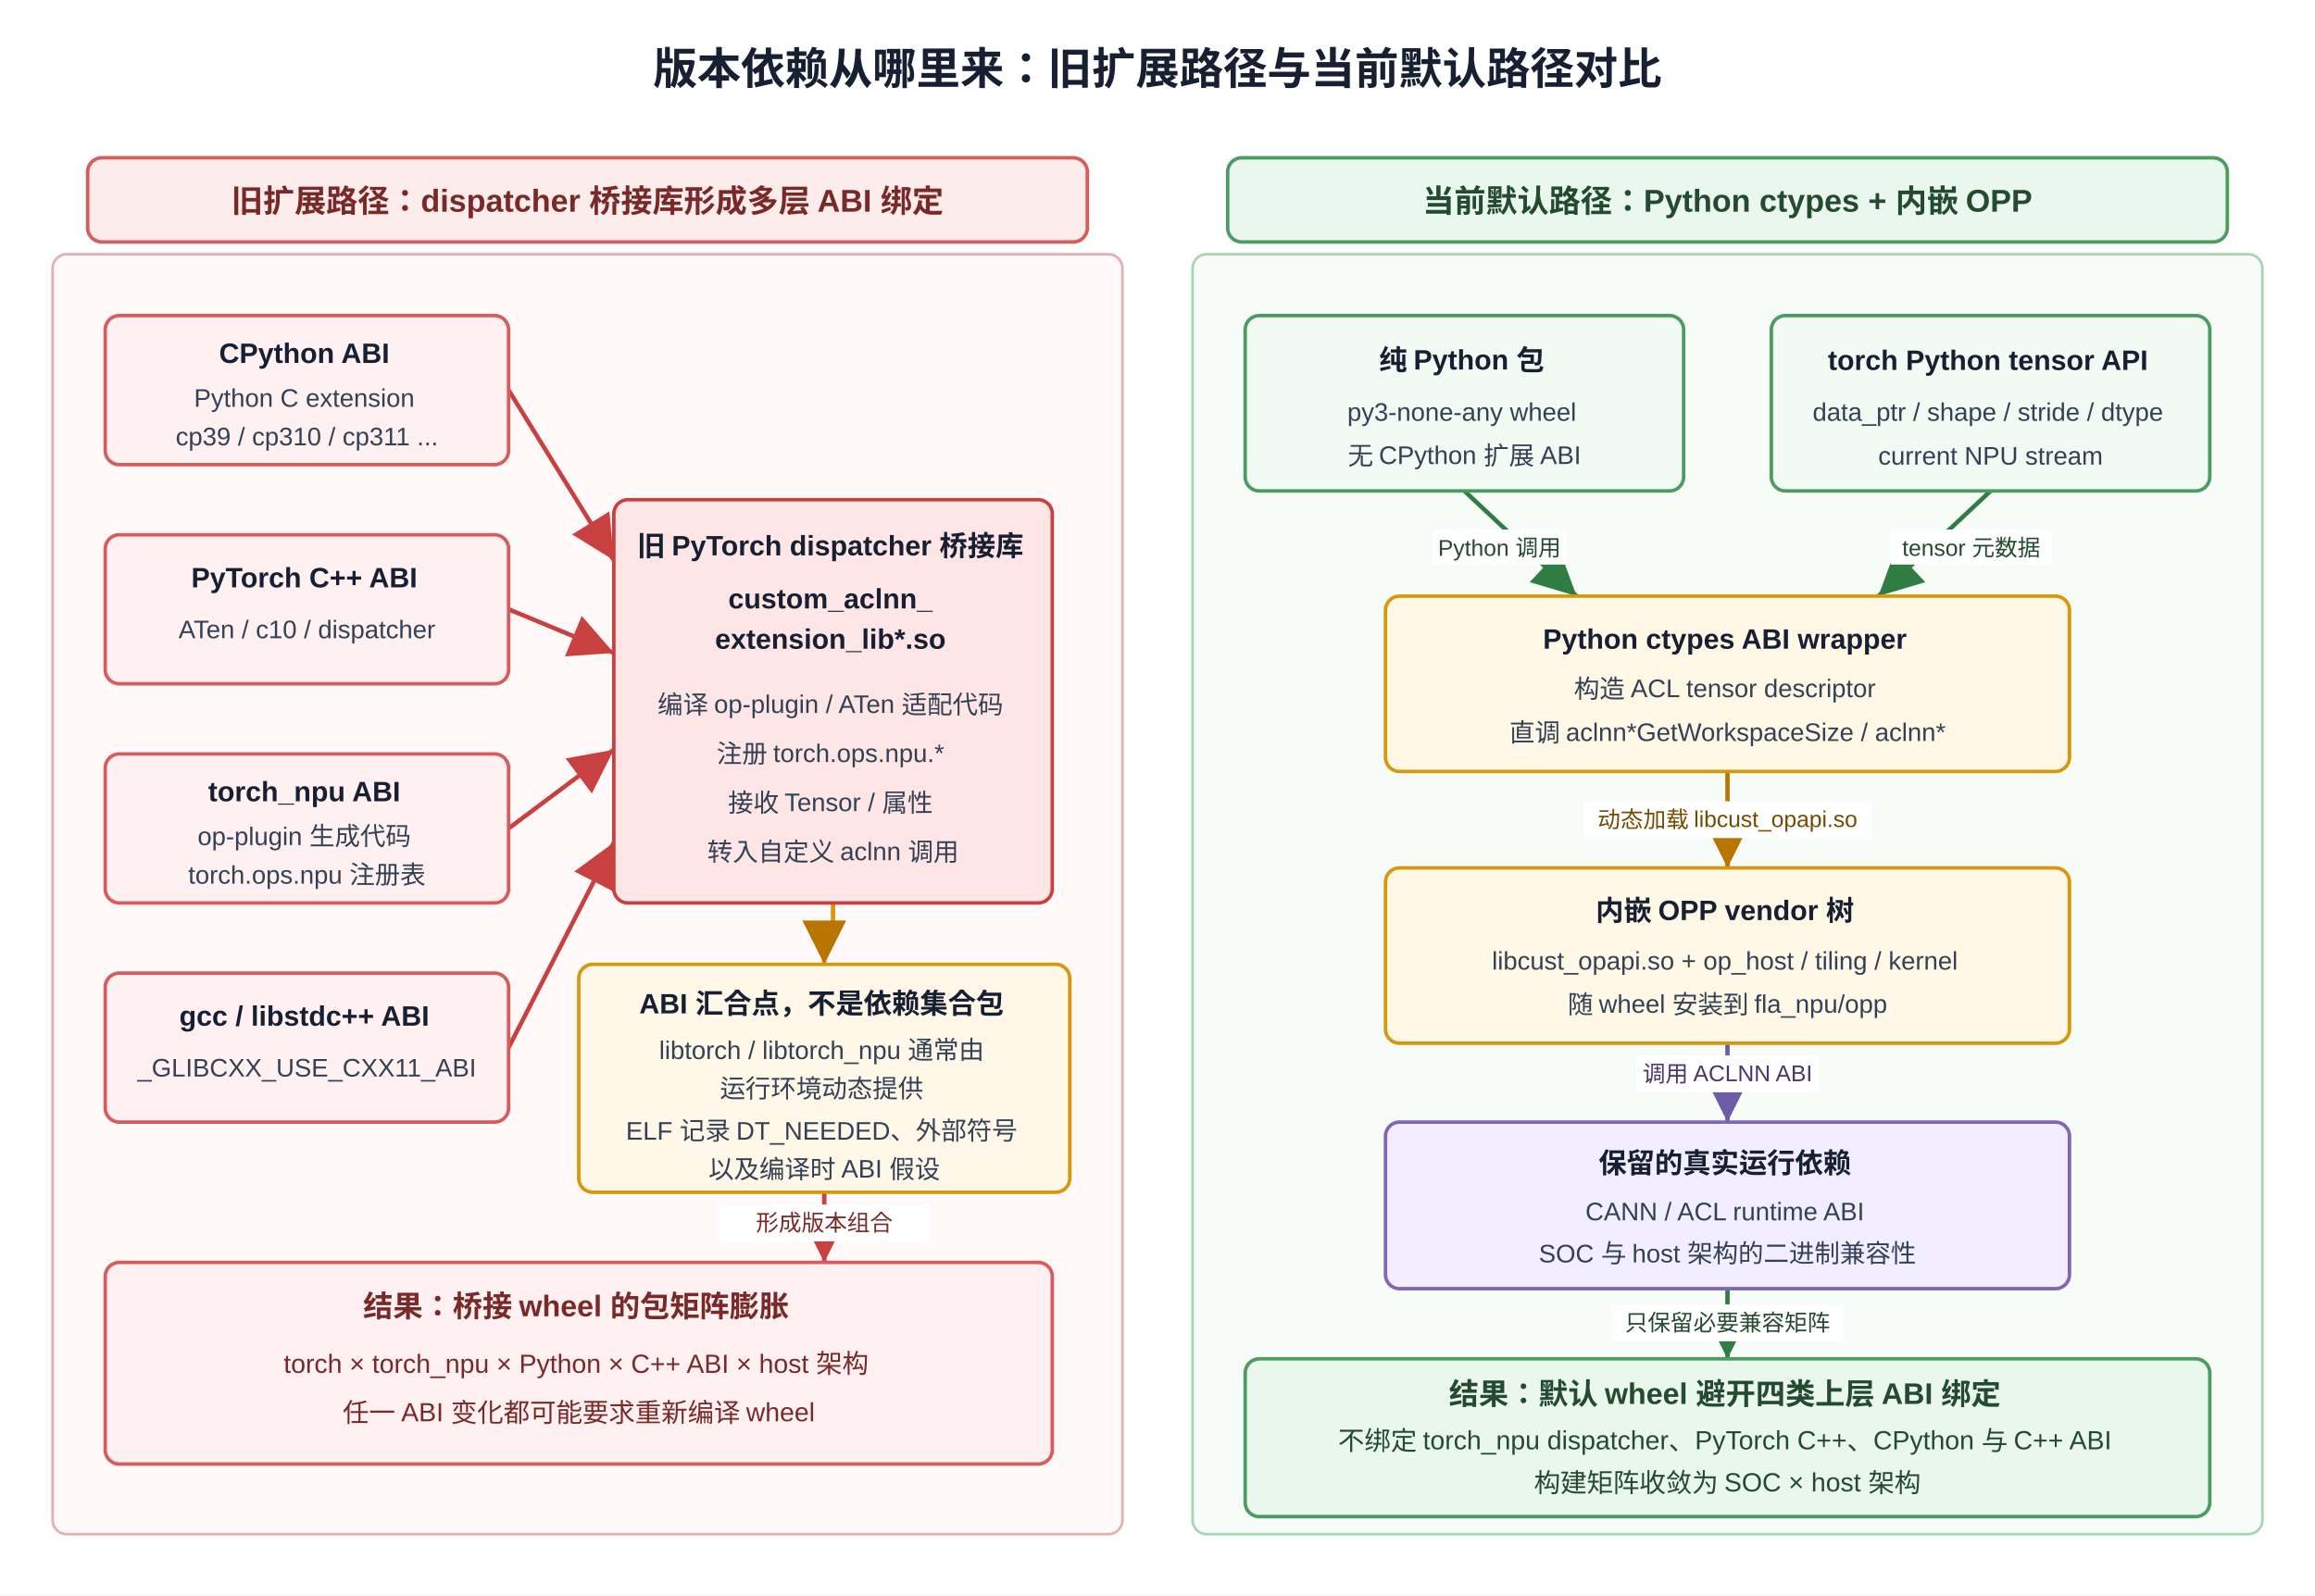
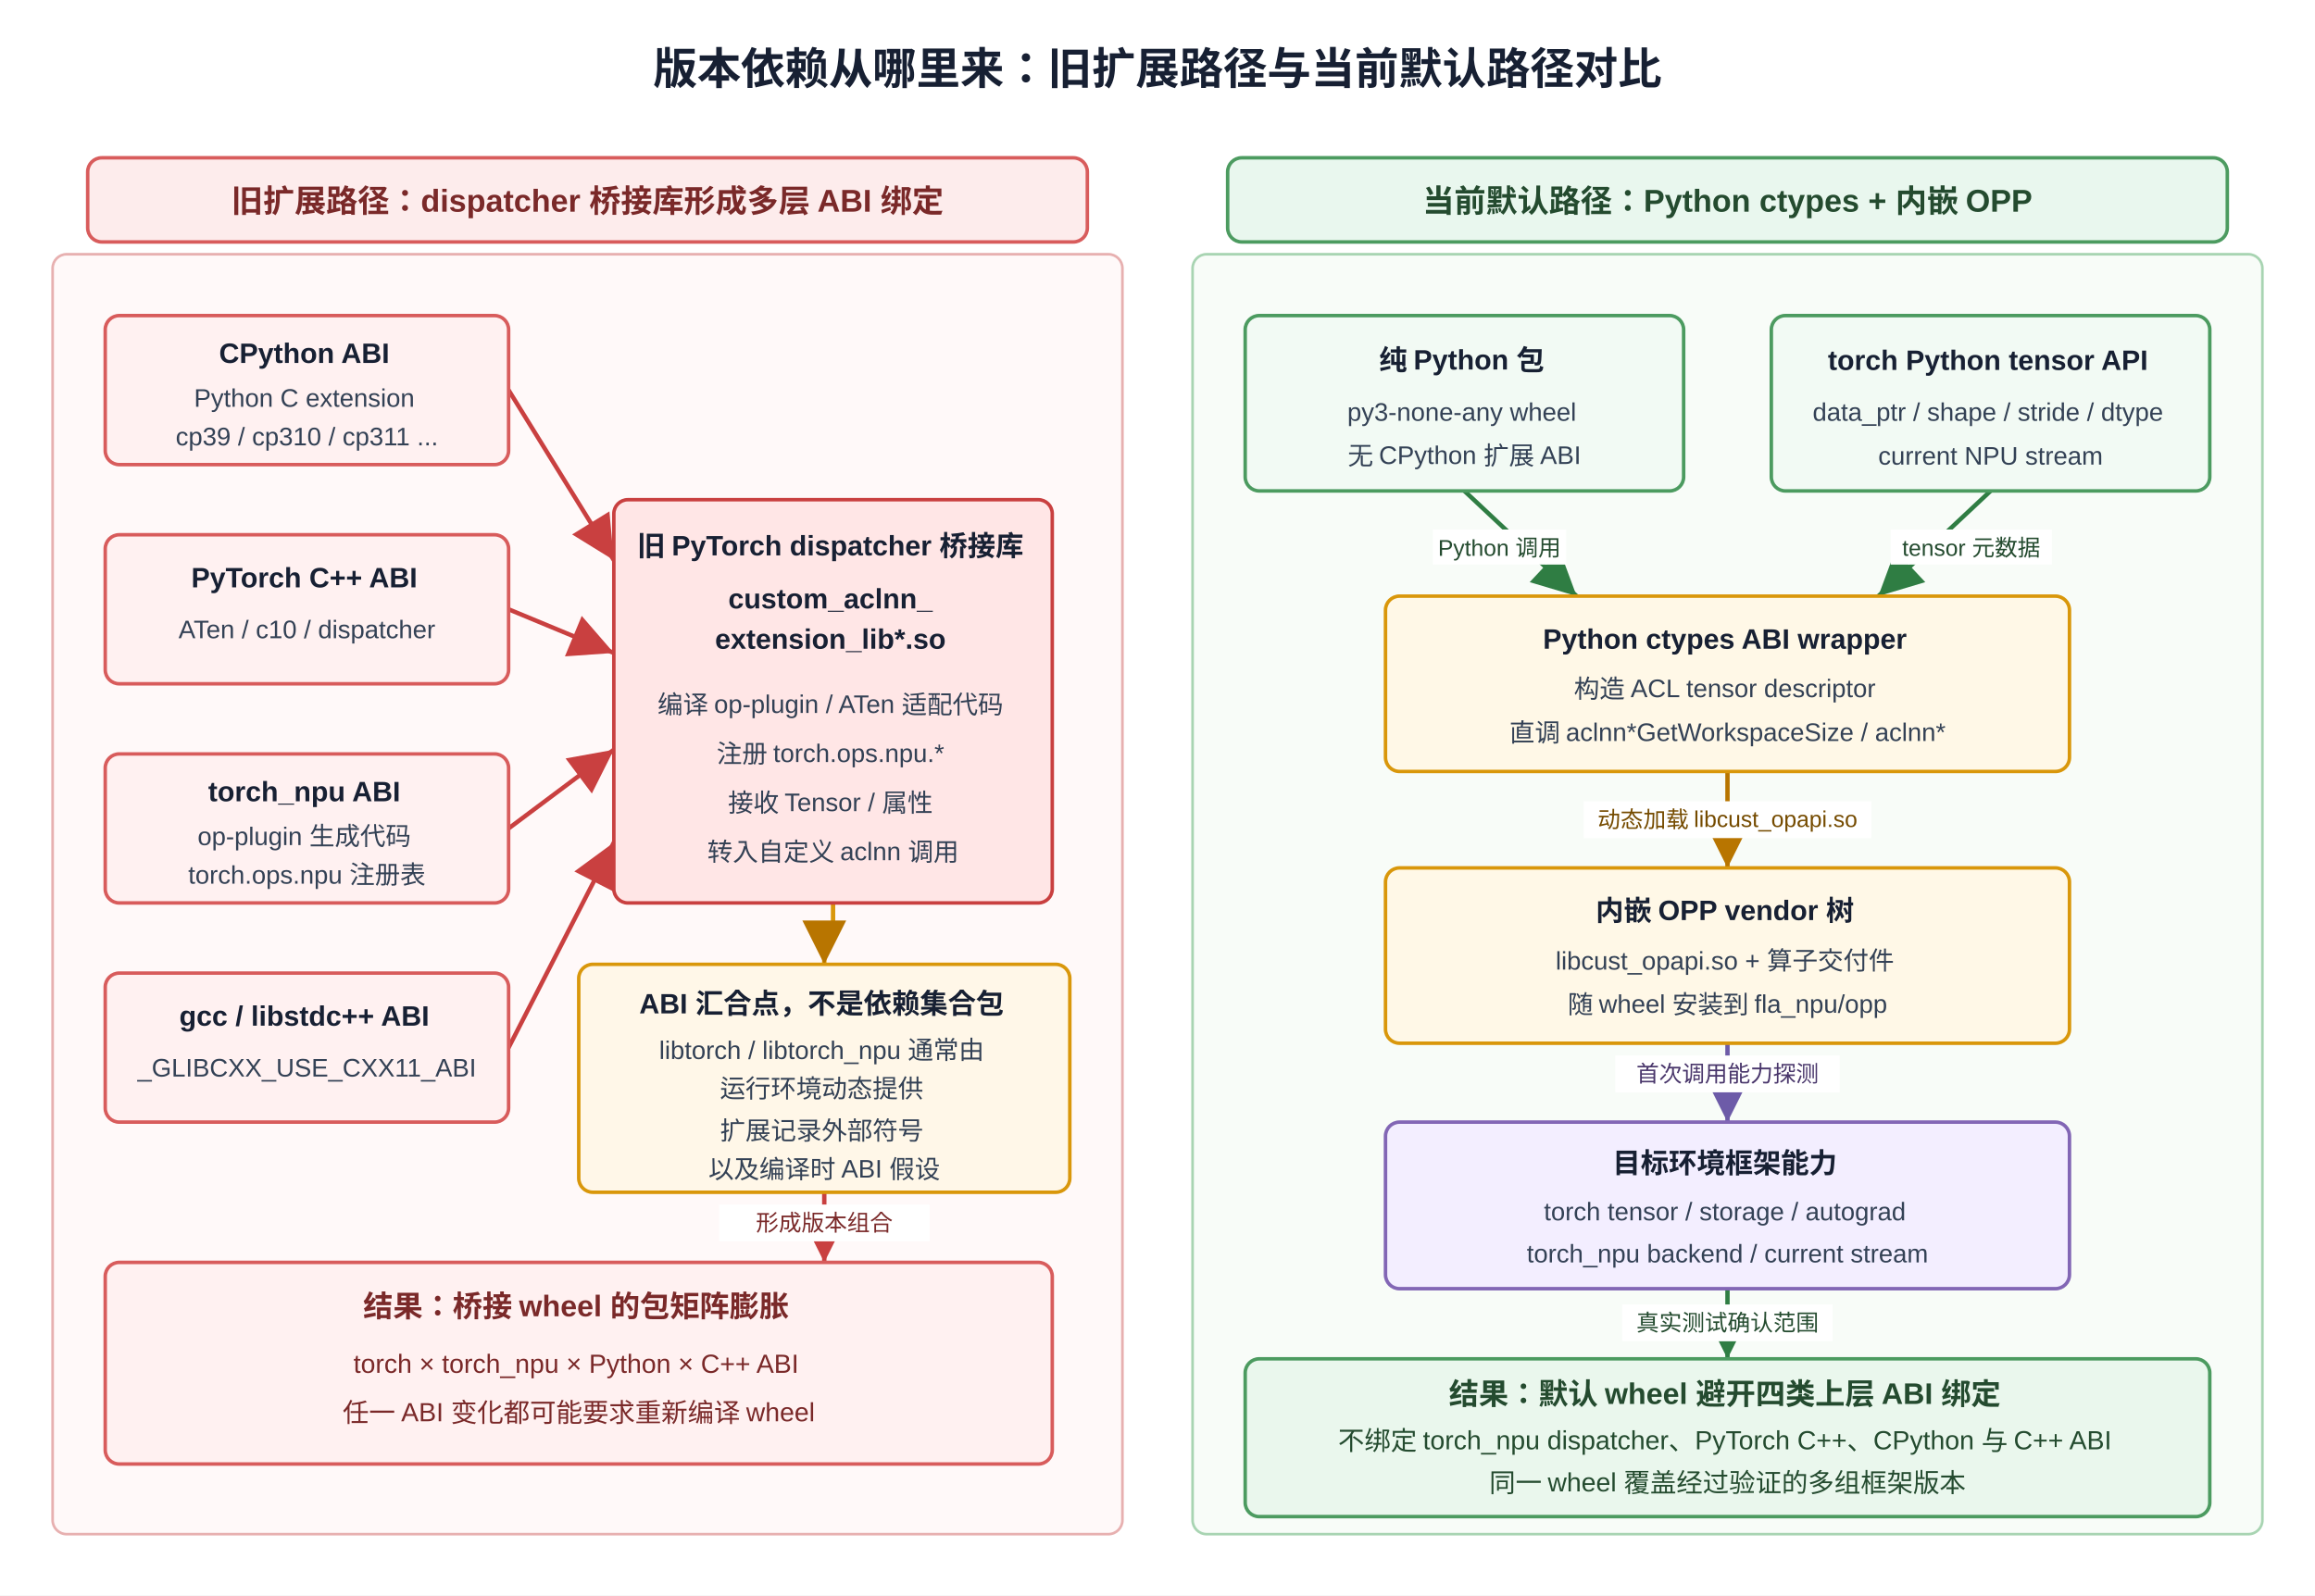
<svg xmlns="http://www.w3.org/2000/svg" width="1320" height="910" viewBox="0 0 1320 910" role="img" aria-labelledby="title desc">
  <defs>
    <style>
      .canvas { fill: #ffffff; }
      .title { font: 700 25px Arial, "Microsoft YaHei", sans-serif; fill: #172033; }
      .panel-title { font: 700 18px Arial, "Microsoft YaHei", sans-serif; }
      .node-title { font: 700 16px Arial, "Microsoft YaHei", sans-serif; fill: #172033; }
      .node-text { font: 14.5px Arial, "Microsoft YaHei", sans-serif; fill: #334155; }
      .result-title { font: 700 17px Arial, "Microsoft YaHei", sans-serif; }
      .result-text { font: 15px Arial, "Microsoft YaHei", sans-serif; }
      .edge-label { font: 13px Arial, "Microsoft YaHei", sans-serif; }
      .box { stroke-width: 2; rx: 8; ry: 8; }
      .edge { fill: none; stroke-width: 2.5; stroke-linecap: round; stroke-linejoin: round; }
    </style>
    <marker id="arrow-red" markerWidth="12" markerHeight="10" refX="10" refY="5" orient="auto" markerUnits="strokeWidth">
      <path d="M0,0 L10,5 L0,10 Z" fill="#C94040" />
    </marker>
    <marker id="arrow-green" markerWidth="12" markerHeight="10" refX="10" refY="5" orient="auto" markerUnits="strokeWidth">
      <path d="M0,0 L10,5 L0,10 Z" fill="#2F7D43" />
    </marker>
    <marker id="arrow-amber" markerWidth="12" markerHeight="10" refX="10" refY="5" orient="auto" markerUnits="strokeWidth">
      <path d="M0,0 L10,5 L0,10 Z" fill="#B87500" />
    </marker>
    <marker id="arrow-purple" markerWidth="12" markerHeight="10" refX="10" refY="5" orient="auto" markerUnits="strokeWidth">
      <path d="M0,0 L10,5 L0,10 Z" fill="#6D5BA8" />
    </marker>
  </defs>
  <rect class="canvas" width="1320" height="910" />
  <text class="title" x="660" y="48" text-anchor="middle">版本依赖从哪里来：旧扩展路径与当前默认路径对比</text>
  <rect x="30" y="145" width="610" height="730" rx="8" fill="#FFF9F9" stroke="#E7B0B0" stroke-width="1.5" />
  <rect x="680" y="145" width="610" height="730" rx="8" fill="#F8FCF8" stroke="#A8D4B2" stroke-width="1.5" />
  <rect class="box" x="50" y="90" width="570" height="48" fill="#FDECEC" stroke="#D85C5C" />
  <text class="panel-title" x="335" y="121" text-anchor="middle" fill="#7A2929">旧扩展路径：dispatcher 桥接库形成多层 ABI 绑定</text>
  <rect class="box" x="700" y="90" width="570" height="48" fill="#E9F7EE" stroke="#4C9B60" />
  <text class="panel-title" x="985" y="121" text-anchor="middle" fill="#244B2F">当前默认路径：Python ctypes + 内嵌 OPP</text>
  <path class="edge" d="M290 222.5 L350 319.5" stroke="#C94040" marker-end="url(#arrow-red)" />
  <path class="edge" d="M290 347.5 L350 372.4" stroke="#C94040" marker-end="url(#arrow-red)" />
  <path class="edge" d="M290 472.5 L350 427.6" stroke="#C94040" marker-end="url(#arrow-red)" />
  <path class="edge" d="M290 597.5 L350 480.5" stroke="#C94040" marker-end="url(#arrow-red)" />
  <path class="edge" d="M475 515 V532 H470 V550" stroke="#D9970B" marker-end="url(#arrow-amber)" />
  <path class="edge" d="M470 680 V720" stroke="#C94040" marker-end="url(#arrow-red)" />
  <path class="edge" d="M835 280 L899 340" stroke="#2F7D43" marker-end="url(#arrow-green)" />
  <path class="edge" d="M1135 280 L1071 340" stroke="#2F7D43" marker-end="url(#arrow-green)" />
  <path class="edge" d="M985 440 V495" stroke="#B87500" marker-end="url(#arrow-amber)" />
  <path class="edge" d="M985 595 V640" stroke="#6D5BA8" marker-end="url(#arrow-purple)" />
  <path class="edge" d="M985 735 V775" stroke="#2F7D43" marker-end="url(#arrow-green)" />
  <rect class="box" x="60" y="180" width="230" height="85" fill="#FFF1F1" stroke="#D85C5C" />
  <text text-anchor="middle" x="175">
    <tspan class="node-title" x="175" y="207">CPython ABI</tspan>
    <tspan class="node-text" x="175" y="232">Python C extension</tspan>
    <tspan class="node-text" x="175" y="254">cp39 / cp310 / cp311 ...</tspan>
  </text>
  <rect class="box" x="60" y="305" width="230" height="85" fill="#FFF1F1" stroke="#D85C5C" />
  <text text-anchor="middle" x="175">
    <tspan class="node-title" x="175" y="335">PyTorch C++ ABI</tspan>
    <tspan class="node-text" x="175" y="364">ATen / c10 / dispatcher</tspan>
  </text>
  <rect class="box" x="60" y="430" width="230" height="85" fill="#FFF1F1" stroke="#D85C5C" />
  <text text-anchor="middle" x="175">
    <tspan class="node-title" x="175" y="457">torch_npu ABI</tspan>
    <tspan class="node-text" x="175" y="482">op-plugin 生成代码</tspan>
    <tspan class="node-text" x="175" y="504">torch.ops.npu 注册表</tspan>
  </text>
  <rect class="box" x="60" y="555" width="230" height="85" fill="#FFF1F1" stroke="#D85C5C" />
  <text text-anchor="middle" x="175">
    <tspan class="node-title" x="175" y="585">gcc / libstdc++ ABI</tspan>
    <tspan class="node-text" x="175" y="614">_GLIBCXX_USE_CXX11_ABI</tspan>
  </text>
  <rect class="box" x="350" y="285" width="250" height="230" fill="#FFE6E6" stroke="#C94040" stroke-width="2.5" />
  <text text-anchor="middle" x="475">
    <tspan class="node-title" x="475" y="317">旧 PyTorch dispatcher 桥接库</tspan>
    <tspan class="node-title" x="475" y="347">custom_aclnn_</tspan>
    <tspan class="node-title" x="475" y="370">extension_lib*.so</tspan>
    <tspan class="node-text" x="475" y="407">编译 op-plugin / ATen 适配代码</tspan>
    <tspan class="node-text" x="475" y="435">注册 torch.ops.npu.*</tspan>
    <tspan class="node-text" x="475" y="463">接收 Tensor / 属性</tspan>
    <tspan class="node-text" x="475" y="491">转入自定义 aclnn 调用</tspan>
  </text>
  <rect class="box" x="330" y="550" width="280" height="130" fill="#FFF7E8" stroke="#D9970B" />
  <text text-anchor="middle" x="470">
    <tspan class="node-title" x="470" y="578" fill="#5E4200">ABI 汇合点，不是依赖集合包</tspan>
    <tspan class="node-text" x="470" y="604">libtorch / libtorch_npu 通常由</tspan>
    <tspan class="node-text" x="470" y="626">运行环境动态提供</tspan>
-     <tspan class="node-text" x="470" y="650">ELF 记录 DT_NEEDED、外部符号</tspan>
+     <tspan class="node-text" x="470" y="650">扩展记录外部符号</tspan>
    <tspan class="node-text" x="470" y="672">以及编译时 ABI 假设</tspan>
  </text>
  <rect class="box" x="60" y="720" width="540" height="115" fill="#FFF1F1" stroke="#D85C5C" stroke-width="2.5" />
  <text text-anchor="middle" x="330">
    <tspan class="result-title" x="330" y="751" fill="#7A2929">结果：桥接 wheel 的包矩阵膨胀</tspan>
-     <tspan class="result-text" x="330" y="783" fill="#7A2929">torch × torch_npu × Python × C++ ABI × host 架构</tspan>
+     <tspan class="result-text" x="330" y="783" fill="#7A2929">torch × torch_npu × Python × C++ ABI</tspan>
    <tspan class="result-text" x="330" y="811" fill="#7A2929">任一 ABI 变化都可能要求重新编译 wheel</tspan>
  </text>
  <rect class="box" x="710" y="180" width="250" height="100" fill="#F2FAF4" stroke="#4C9B60" />
  <text text-anchor="middle" x="835">
    <tspan class="node-title" x="835" y="211">纯 Python 包</tspan>
    <tspan class="node-text" x="835" y="240">py3-none-any wheel</tspan>
    <tspan class="node-text" x="835" y="265">无 CPython 扩展 ABI</tspan>
  </text>
  <rect class="box" x="1010" y="180" width="250" height="100" fill="#F2FAF4" stroke="#4C9B60" />
  <text text-anchor="middle" x="1135">
    <tspan class="node-title" x="1135" y="211">torch Python tensor API</tspan>
    <tspan class="node-text" x="1135" y="240">data_ptr / shape / stride / dtype</tspan>
    <tspan class="node-text" x="1135" y="265">current NPU stream</tspan>
  </text>
  <rect class="box" x="790" y="340" width="390" height="100" fill="#FFF8E7" stroke="#D9970B" />
  <text text-anchor="middle" x="985">
    <tspan class="node-title" x="985" y="370">Python ctypes ABI wrapper</tspan>
    <tspan class="node-text" x="985" y="398">构造 ACL tensor descriptor</tspan>
    <tspan class="node-text" x="985" y="423">直调 aclnn*GetWorkspaceSize / aclnn*</tspan>
  </text>
  <rect class="box" x="790" y="495" width="390" height="100" fill="#FFF8E7" stroke="#D9970B" />
  <text text-anchor="middle" x="985">
    <tspan class="node-title" x="985" y="525">内嵌 OPP vendor 树</tspan>
-     <tspan class="node-text" x="985" y="553">libcust_opapi.so + op_host / tiling / kernel</tspan>
+     <tspan class="node-text" x="985" y="553">libcust_opapi.so + 算子交付件</tspan>
    <tspan class="node-text" x="985" y="578">随 wheel 安装到 fla_npu/opp</tspan>
  </text>
  <rect class="box" x="790" y="640" width="390" height="95" fill="#F3EEFF" stroke="#8266B5" />
  <text text-anchor="middle" x="985">
-     <tspan class="node-title" x="985" y="669">保留的真实运行依赖</tspan>
-     <tspan class="node-text" x="985" y="696">CANN / ACL runtime ABI</tspan>
-     <tspan class="node-text" x="985" y="720">SOC 与 host 架构的二进制兼容性</tspan>
+     <tspan class="node-title" x="985" y="669">目标环境框架能力</tspan>
+     <tspan class="node-text" x="985" y="696">torch tensor / storage / autograd</tspan>
+     <tspan class="node-text" x="985" y="720">torch_npu backend / current stream</tspan>
  </text>
  <rect class="box" x="710" y="775" width="550" height="90" fill="#EAF7ED" stroke="#4C9B60" stroke-width="2.5" />
  <text text-anchor="middle" x="985">
    <tspan class="result-title" x="985" y="801" fill="#244B2F">结果：默认 wheel 避开四类上层 ABI 绑定</tspan>
    <tspan class="result-text" x="985" y="827" fill="#244B2F">不绑定 torch_npu dispatcher、PyTorch C++、CPython 与 C++ ABI</tspan>
-     <tspan class="result-text" x="985" y="851" fill="#244B2F">构建矩阵收敛为 SOC × host 架构</tspan>
+     <tspan class="result-text" x="985" y="851" fill="#244B2F">同一 wheel 覆盖经过验证的多组框架版本</tspan>
  </text>
  <g>
    <rect x="410" y="687" width="120" height="21" fill="#fff" />
    <text class="edge-label" x="470" y="702" text-anchor="middle" fill="#7A2929">形成版本组合</text>
  </g>
  <g>
    <rect x="817" y="302" width="76" height="20" fill="#fff" />
    <text class="edge-label" x="855" y="317" text-anchor="middle" fill="#244B2F">Python 调用</text>
  </g>
  <g>
    <rect x="1078" y="302" width="92" height="20" fill="#fff" />
    <text class="edge-label" x="1124" y="317" text-anchor="middle" fill="#244B2F">tensor 元数据</text>
  </g>
  <g>
    <rect x="903" y="457" width="164" height="21" fill="#fff" />
    <text class="edge-label" x="985" y="472" text-anchor="middle" fill="#754B00">动态加载 libcust_opapi.so</text>
  </g>
  <g>
-     <rect x="933" y="602" width="104" height="21" fill="#fff" />
-     <text class="edge-label" x="985" y="617" text-anchor="middle" fill="#49366B">调用 ACLNN ABI</text>
+     <rect x="921" y="602" width="128" height="21" fill="#fff" />
+     <text class="edge-label" x="985" y="617" text-anchor="middle" fill="#49366B">首次调用能力探测</text>
  </g>
  <g>
-     <rect x="919" y="744" width="132" height="21" fill="#fff" />
-     <text class="edge-label" x="985" y="759" text-anchor="middle" fill="#244B2F">只保留必要兼容矩阵</text>
+     <rect x="925" y="744" width="120" height="21" fill="#fff" />
+     <text class="edge-label" x="985" y="759" text-anchor="middle" fill="#244B2F">真实测试确认范围</text>
  </g>
</svg>
